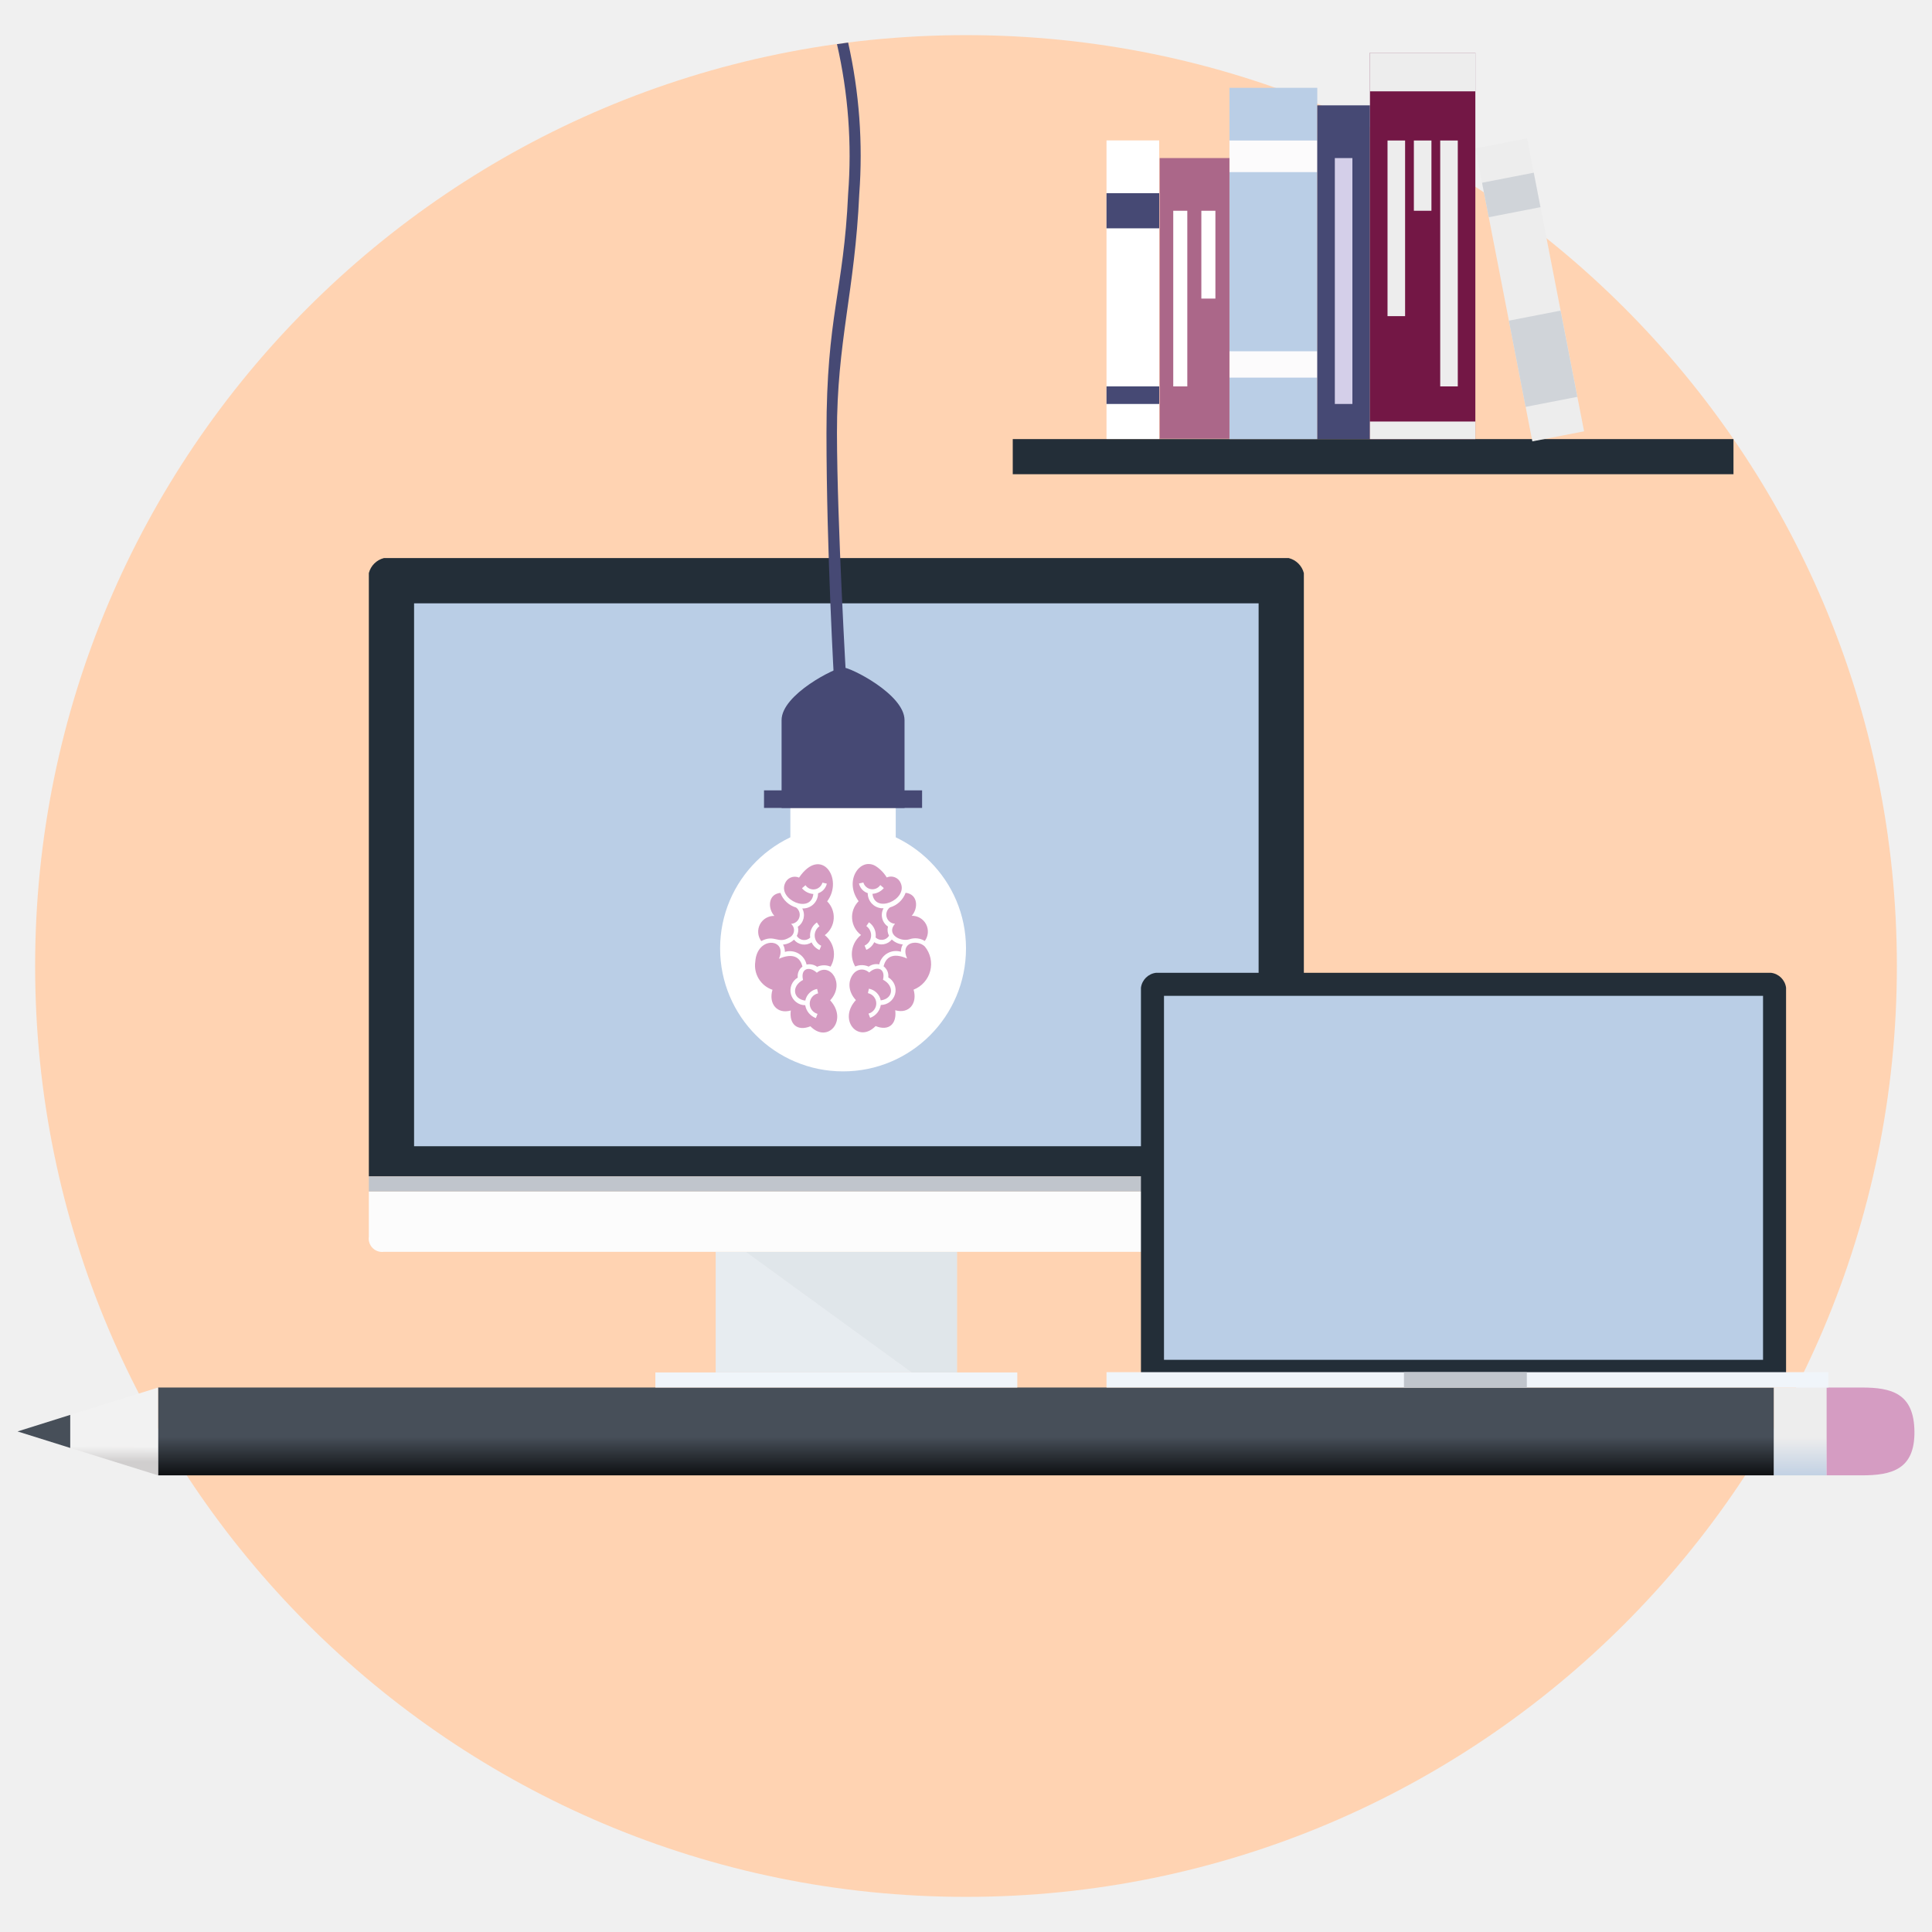
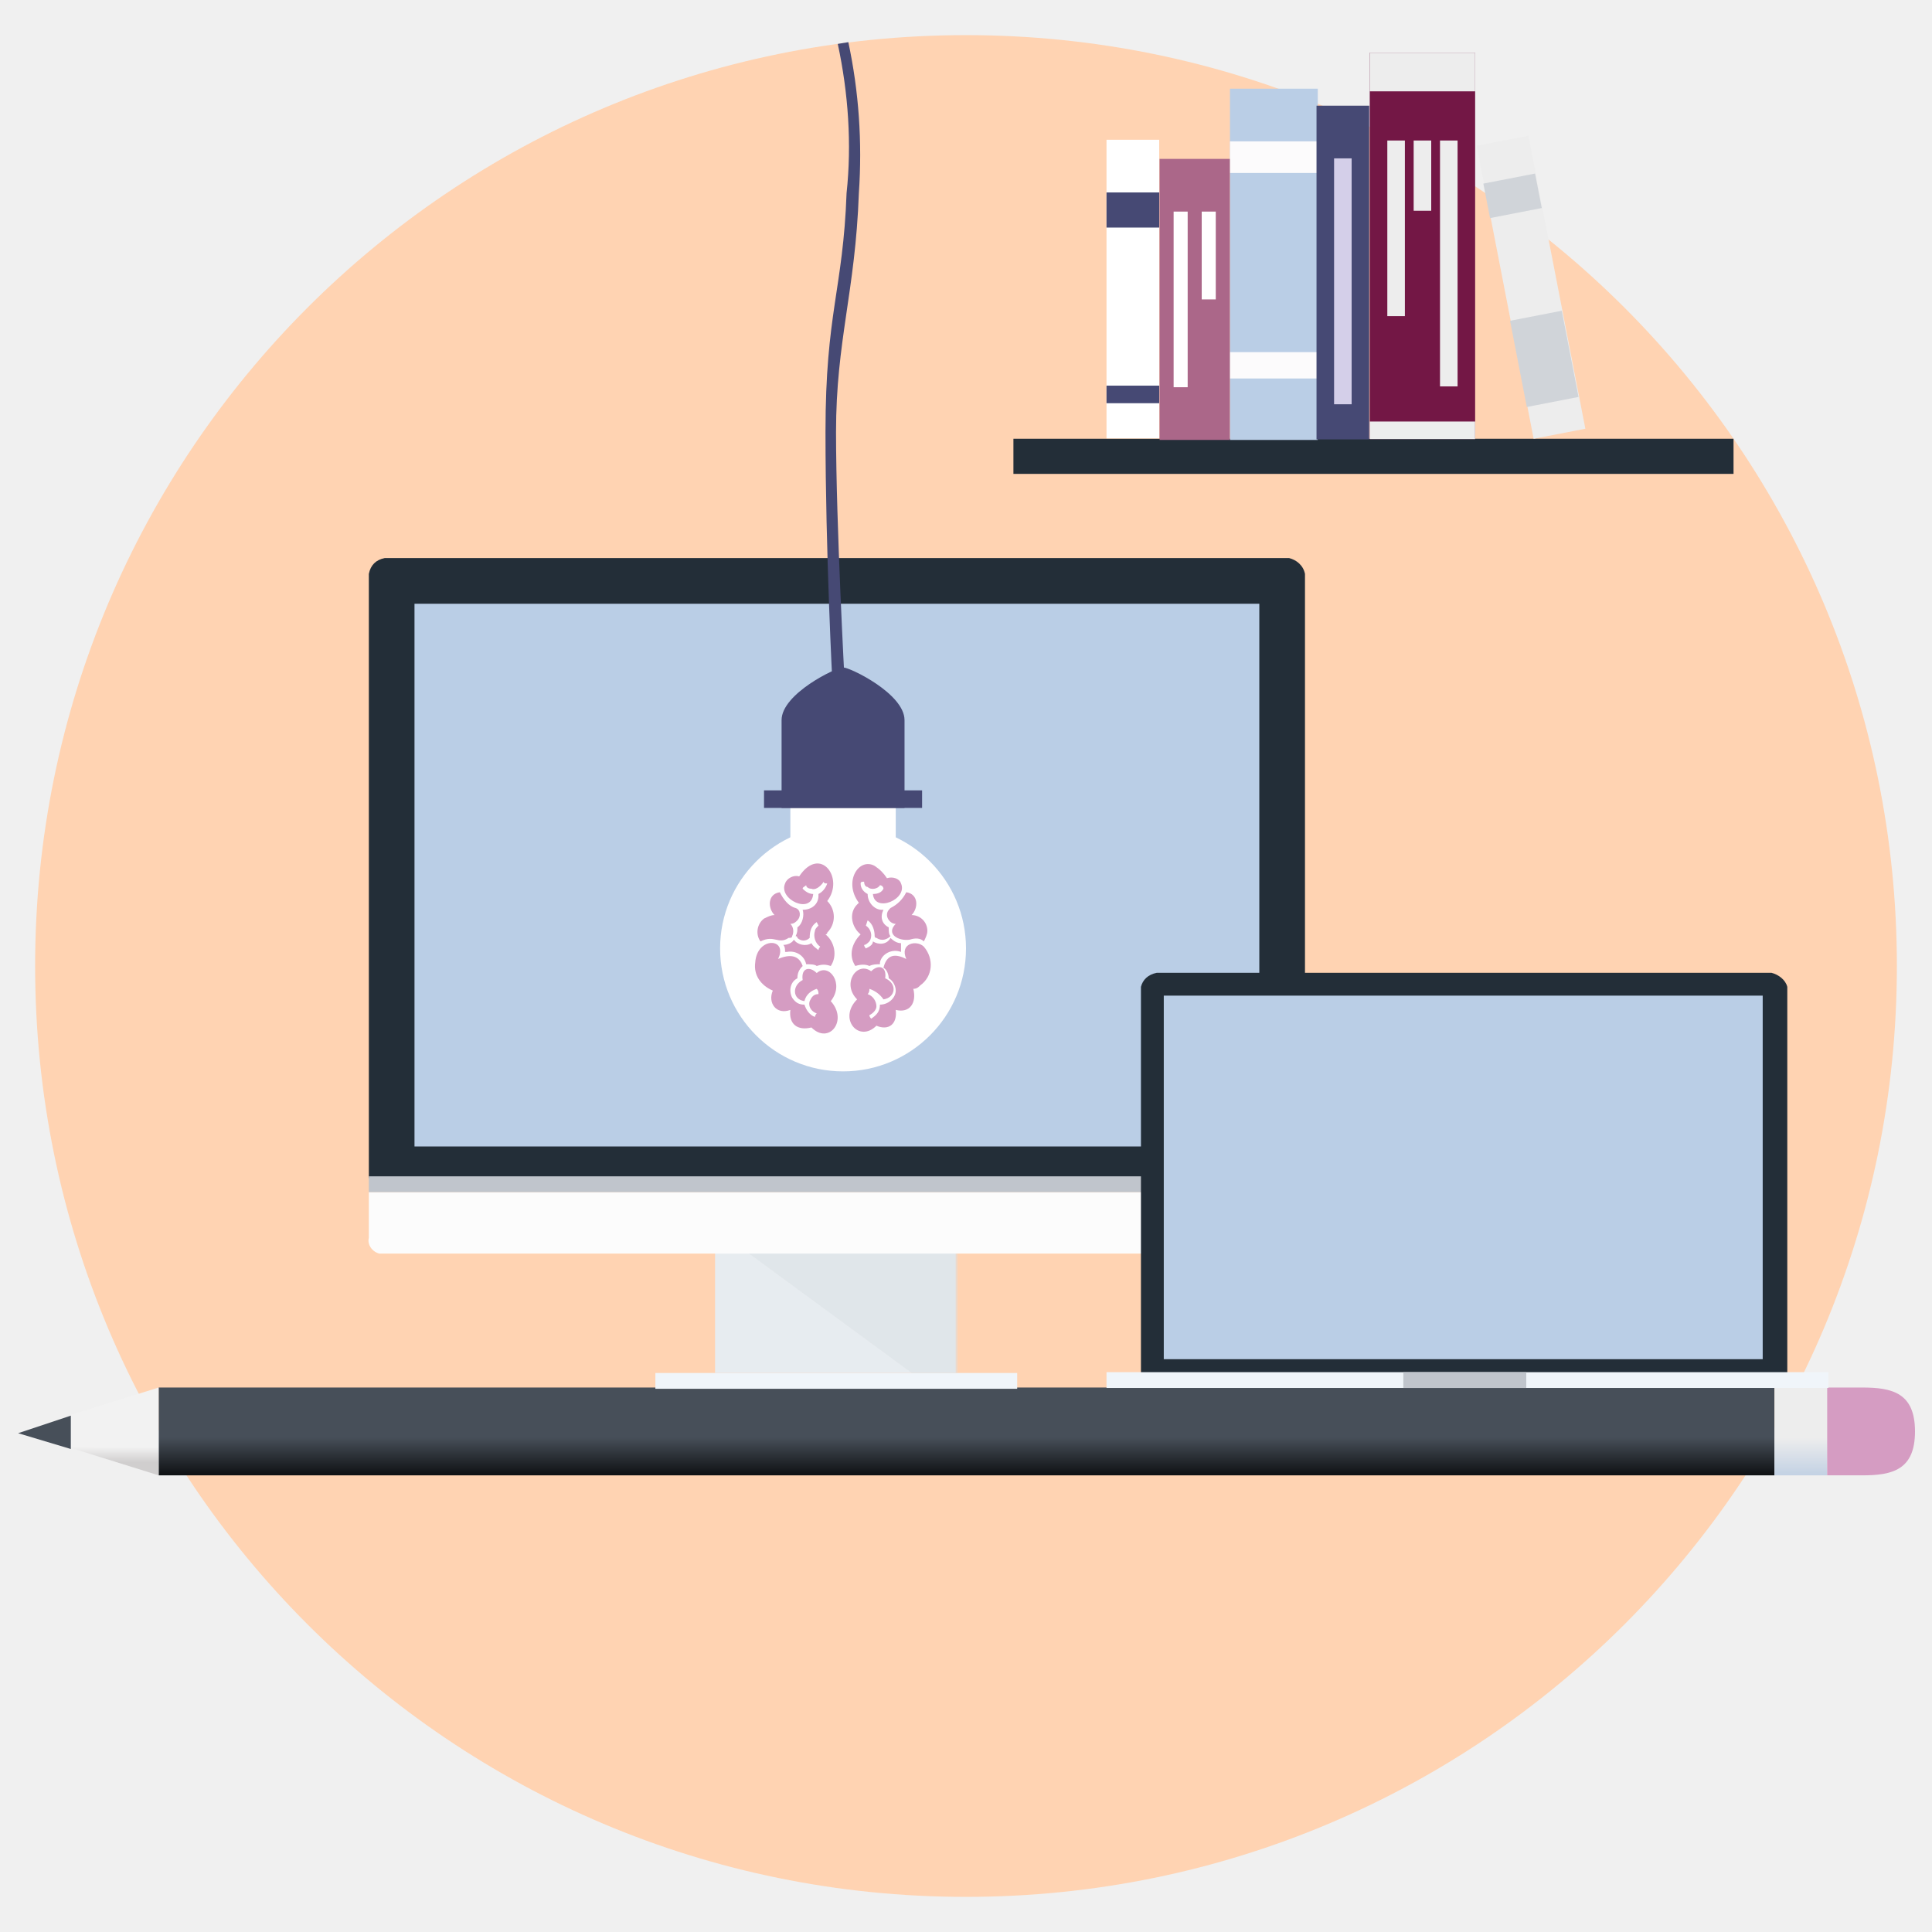
- <svg xmlns="http://www.w3.org/2000/svg" viewBox="0 0 110 110">
-   <defs>
-     <style>.a{fill:#ffd3b2;}.b{fill:none;}.c{fill:url(#a);}.d{fill:url(#b);}.e{fill:#474f59;}.f{fill:url(#c);}.g{fill:#d59cc2;}.h{fill:#f0f5fa;}.i{fill:#e7ecf0;}.j{fill:#dadfe3;opacity:0.509;}.k{fill:#fcfcfc;}.l{fill:#232e38;}.m{fill:#bacee6;}.n{fill:#c0c5cc;}.o{fill:#fff;}.p{fill:#464974;}.q{fill:#fcfbfc;}.r{fill:#d4cfe9;}.s{fill:#ededed;}.t{fill:#d0d4d9;}.u{fill:#ab6789;}.v{fill:#731745;}</style>
-     <linearGradient id="a" x1="0.5" x2="0.5" y2="1" gradientUnits="objectBoundingBox">
-       <stop offset="0" stop-color="#474f59" />
-       <stop offset="0.562" stop-color="#474f59" />
-       <stop offset="1" stop-color="#0e1012" />
-     </linearGradient>
-     <linearGradient id="b" x1="0.804" y1="0.103" x2="0.802" y2="0.846" gradientUnits="objectBoundingBox">
-       <stop offset="0" stop-color="#f2f2f2" />
-       <stop offset="0.764" stop-color="#f2f2f2" />
-       <stop offset="1" stop-color="#d0cece" />
-     </linearGradient>
-     <linearGradient id="c" x1="0.5" y1="1.178" x2="0.5" y2="0.567" gradientUnits="objectBoundingBox">
-       <stop offset="0" stop-color="#b0c5df" />
-       <stop offset="1" stop-color="#ededed" />
-     </linearGradient>
-   </defs>
+ <svg xmlns="http://www.w3.org/2000/svg" version="1.1" id="Слой_1" x="0px" y="0px" viewBox="0 0 110 110" style="enable-background:new 0 0 110 110;" xml:space="preserve">
+   <style type="text/css">
+ 	.st0{fill:#FFD3B2;}
+ 	.st1{fill:none;}
+ 	.st2{fill:url(#SVGID_1_);}
+ 	.st3{fill:url(#SVGID_2_);}
+ 	.st4{fill:#474F59;}
+ 	.st5{fill:url(#SVGID_3_);}
+ 	.st6{fill:#D59CC2;}
+ 	.st7{fill:#F0F5FA;}
+ 	.st8{fill:#E7ECF0;}
+ 	.st9{opacity:0.509;fill:#DADFE3;enable-background:new    ;}
+ 	.st10{fill:#FCFCFC;}
+ 	.st11{fill:#232E38;}
+ 	.st12{fill:#BACEE6;}
+ 	.st13{fill:#C0C5CC;}
+ 	.st14{fill:#FFFFFF;}
+ 	.st15{fill:#464974;}
+ 	.st16{fill:#FCFBFC;}
+ 	.st17{fill:#D4CFE9;}
+ 	.st18{fill:#EDEDED;}
+ 	.st19{fill:#D0D4D9;}
+ 	.st20{fill:#AB6789;}
+ 	.st21{fill:#731745;}
+ </style>
  <g transform="translate(-913 -970)">
-     <path class="a" d="M53,0A53,53,0,1,1,0,53,53,53,0,0,1,53,0Z" transform="translate(915 972)" />
-     <rect class="b" width="110" height="110" transform="translate(913 970)" />
+     <path class="st0" d="M968,972c29.3,0,53,23.7,53,53s-23.7,53-53,53s-53-23.7-53-53S938.7,972,968,972z" />
+     <rect x="913" y="970" class="st1" width="110" height="110" />
    <g transform="translate(8.332 -1)">
-       <rect class="c" width="92" height="5" transform="translate(913.668 1050)" />
-       <path class="d" d="M240.808-808.039v5l-8-2.5Z" transform="translate(672.859 1858.039)" />
-       <path class="e" d="M235.808-808.52v1.883l-3-.94Z" transform="translate(672.859 1860.077)" />
-       <rect class="f" width="3" height="5" transform="translate(1005.668 1050)" />
-       <path class="g" d="M298.481-766h-2v5h2c1.7,0,3.024-.328,3-2.5S300.176-766,298.481-766Z" transform="translate(712.187 1816)" />
+       <linearGradient id="SVGID_1_" gradientUnits="userSpaceOnUse" x1="657.885" y1="1355" x2="657.885" y2="1354" gradientTransform="matrix(92 0 0 -5 -59565.789 7825)">
+         <stop offset="0" style="stop-color:#474F59" />
+         <stop offset="0.562" style="stop-color:#474F59" />
+         <stop offset="1" style="stop-color:#0E1012" />
+       </linearGradient>
+       <rect x="913.7" y="1050" class="st2" width="92" height="5" />
+       <linearGradient id="SVGID_2_" gradientUnits="userSpaceOnUse" x1="686.42" y1="1354.898" x2="686.418" y2="1354.155" gradientTransform="matrix(8 0 0 -5 -4581.677 7825)">
+         <stop offset="0" style="stop-color:#F2F2F2" />
+         <stop offset="0.764" style="stop-color:#F2F2F2" />
+         <stop offset="1" style="stop-color:#D0CECE" />
+       </linearGradient>
+       <path class="st3" d="M913.7,1050v5l-8-2.5L913.7,1050z" />
+       <path class="st4" d="M908.7,1051.6v1.9l-3-0.9L908.7,1051.6z" />
+       <linearGradient id="SVGID_3_" gradientUnits="userSpaceOnUse" x1="738.501" y1="1353.822" x2="738.501" y2="1354.433" gradientTransform="matrix(3 0 0 -5 -1208.336 7825)">
+         <stop offset="0" style="stop-color:#B0C5DF" />
+         <stop offset="1" style="stop-color:#EDEDED" />
+       </linearGradient>
+       <rect x="1005.7" y="1050" class="st5" width="3" height="5" />
+       <path class="st6" d="M1010.7,1050h-2v5h2c1.7,0,3-0.3,3-2.5S1012.4,1050,1010.7,1050z" />
    </g>
    <g transform="translate(13 7.775)">
      <g transform="translate(937.314 1033.497)">
-         <rect class="h" width="20.607" height="0.859" transform="translate(0 6.869)" />
-         <rect class="i" width="13.738" height="6.869" transform="translate(3.435 0)" />
-         <path class="j" d="M429.772-1058.129l9.445,6.869h2.576v-6.869Z" transform="translate(-424.62 1058.129)" />
+         <rect x="0" y="6.9" class="st7" width="20.6" height="0.9" />
+         <rect x="3.4" y="0" class="st8" width="13.7" height="6.9" />
+         <path class="st9" d="M5.2,0l9.4,6.9h2.6V0H5.2z" />
      </g>
      <g transform="translate(921 994)">
-         <path class="k" d="M326.523-1075.587v2.576a.761.761,0,0,0,.859.859H378.9c.726,0,.859-.425.859-.859v-2.576Z" transform="translate(-326.523 1111.65)" />
-         <path class="l" d="M.4-.454H51.922A1.186,1.186,0,0,1,52.781.4V34.751H-.455V.4A1.186,1.186,0,0,1,.4-.454Z" transform="translate(0.455 0.454)" />
-         <rect class="m" width="48.084" height="30.911" transform="translate(2.576 2.576)" />
-         <rect class="n" width="53.236" height="0.859" transform="translate(0 35.204)" />
+         <path class="st10" d="M0,36.1v2.6c-0.1,0.4,0.2,0.8,0.6,0.9c0.1,0,0.1,0,0.2,0h51.5c0.7,0,0.9-0.4,0.9-0.9v-2.6H0z" />
+         <path class="st11" d="M0.9,0h51.5c0.4,0.1,0.8,0.4,0.9,0.9v34.4H0V0.9C0.1,0.4,0.4,0.1,0.9,0z" />
+         <rect x="2.6" y="2.6" class="st12" width="48.1" height="30.9" />
+         <rect x="0" y="35.2" class="st13" width="53.2" height="0.9" />
      </g>
    </g>
    <g transform="translate(974.915 1025.347)">
      <g transform="translate(3.046 0.04)">
-         <path class="l" d="M.4.04H35.418a.985.985,0,0,1,.854.848V22.943H-.458V.888A.985.985,0,0,1,.4.04Z" transform="translate(0.458 -0.04)" />
-         <rect class="m" width="34.107" height="20.723" transform="translate(1.312 1.312)" />
+         <path class="st11" d="M0.9,0h35c0.4,0.1,0.8,0.4,0.9,0.8v22.1H0V0.8C0.1,0.4,0.4,0.1,0.9,0z" />
+         <rect x="1.3" y="1.3" class="st12" width="34.1" height="20.7" />
      </g>
      <g transform="translate(1.085 22.778)">
-         <path class="h" d="M.758,0h41.1V.875H.758Z" transform="translate(-0.758 0)" />
-         <rect class="n" width="6.996" height="0.875" transform="translate(16.936 0)" />
+         <path class="st7" d="M0,0h41.1v0.9H0V0z" />
+         <rect x="16.9" y="0" class="st13" width="7" height="0.9" />
      </g>
    </g>
    <g transform="translate(0 -2)">
-       <circle class="o" cx="7" cy="7" r="7" transform="translate(954 1019)" />
+       <circle class="st14" cx="961" cy="1026" r="7" />
      <g transform="translate(804.471 720.487)">
        <g transform="translate(151.529 300.713)">
-           <path class="g" d="M162.023,135.7a1.274,1.274,0,0,1-.136,1.924,1.39,1.39,0,0,1,.329,1.794.944.944,0,0,0-.765.007.755.755,0,0,0-.6-.126.977.977,0,0,0-1.236-.721.821.821,0,0,0-.106-.416,1.02,1.02,0,0,0,.626-.282.744.744,0,0,0,1,.155.875.875,0,0,0,.449.434c.032-.08.064-.161.1-.241a.646.646,0,0,1-.1-1.112l-.148-.215a.9.9,0,0,0-.38.866.494.494,0,0,1-.763-.1.713.713,0,0,0,.059-.521.8.8,0,0,0,.251-1.043.854.854,0,0,0,.9-.861.755.755,0,0,0,.5-.55c-.083-.022-.166-.041-.249-.058a.539.539,0,0,1-.966.147c-.067.056-.131.114-.2.173a.934.934,0,0,0,.648.327c-.135,1.15-2,.334-1.62-.589a.6.6,0,0,1,.806-.344C161.675,132.51,162.979,134.414,162.023,135.7Zm-2.662-.481a1.35,1.35,0,0,0,.894.833.517.517,0,0,1-.291.929.465.465,0,0,1-.108.787c-.646.38-.82-.209-1.587.194a.9.9,0,0,1,.748-1.434C158.642,136.126,158.63,135.291,159.362,135.218Zm-.084,3.75c.633-.279,1.173-.225,1.338.444a.678.678,0,0,0-.267.629.844.844,0,0,0,.425,1.572.948.948,0,0,0,.607.734c.035-.079.063-.161.094-.242a.6.6,0,0,1,.033-1.167c-.019-.084-.038-.169-.056-.253a.845.845,0,0,0-.674.665c-.716-.09-.791-.83-.129-1.176-.157-.667.37-.8.786-.411.746-.627,1.635.636.758,1.571,1.034,1.119-.13,2.494-1.123,1.479-.758.305-1.219-.134-1.117-.9-.792.226-1.277-.4-1.043-1.179a1.46,1.46,0,0,1-.979-1.6C158.031,137.65,159.793,137.807,159.278,138.967Z" transform="translate(-157.927 -133.581)" />
-           <path class="g" d="M636.549,134a.6.6,0,0,1,.806.344c.376.923-1.485,1.738-1.62.589a.935.935,0,0,0,.648-.327c-.064-.059-.129-.117-.2-.173a.539.539,0,0,1-.966-.147c-.084.017-.167.036-.249.058a.755.755,0,0,0,.5.55.854.854,0,0,0,.9.861.794.794,0,0,0,.252,1.043.711.711,0,0,0,.059.521.494.494,0,0,1-.763.1.9.9,0,0,0-.38-.866l-.148.215a.646.646,0,0,1-.1,1.112c.033.08.065.16.1.241a.875.875,0,0,0,.449-.434.744.744,0,0,0,1-.155,1.02,1.02,0,0,0,.626.282.821.821,0,0,0-.106.416.977.977,0,0,0-1.236.721.755.755,0,0,0-.6.126.945.945,0,0,0-.765-.007,1.39,1.39,0,0,1,.329-1.794,1.274,1.274,0,0,1-.136-1.924c-.849-1.141.059-2.5.94-2.017A1.992,1.992,0,0,1,636.549,134Zm1.419,2.183a.9.9,0,0,1,.748,1.434,1.025,1.025,0,0,0-.882-.094c-.523.156-1.331-.3-.813-.887a.517.517,0,0,1-.291-.929,1.345,1.345,0,0,0,.894-.833C638.347,134.952,638.347,135.783,637.967,136.187Zm.108,4.2c.233.778-.25,1.406-1.044,1.179.1.771-.363,1.208-1.116.9-1,1.021-2.151-.367-1.123-1.479-.878-.936.01-2.2.758-1.571.411-.385.944-.261.786.411.659.344.59,1.085-.129,1.176a.845.845,0,0,0-.674-.665c-.019.084-.037.169-.056.253a.6.6,0,0,1,.033,1.166c.032.081.059.163.094.242a.948.948,0,0,0,.607-.734.844.844,0,0,0,.425-1.572.677.677,0,0,0-.267-.629c.165-.671.705-.723,1.338-.444-.417-.937.581-1.1,1.007-.686A1.567,1.567,0,0,1,638.076,140.39Z" transform="translate(-629.062 -133.242)" />
+           <path class="st6" d="M4.1,2.1c0.5,0.5,0.5,1.3,0,1.8C4.1,4,4,4,4,4c0.5,0.4,0.7,1.2,0.3,1.8C4,5.7,3.8,5.7,3.5,5.8      C3.4,5.7,3.1,5.7,2.9,5.7C2.8,5.2,2.3,4.9,1.8,5c0,0,0,0-0.1,0c0-0.1,0-0.3-0.1-0.4c0.2,0,0.5-0.1,0.6-0.3      c0.2,0.3,0.7,0.4,1,0.2c0.1,0.2,0.3,0.3,0.4,0.4c0-0.1,0.1-0.2,0.1-0.2C3.4,4.5,3.3,4.1,3.4,3.8c0-0.1,0.1-0.2,0.2-0.3L3.5,3.3      C3.2,3.5,3.1,3.8,3.1,4.2c-0.2,0.2-0.5,0.2-0.7,0c0,0,0-0.1-0.1-0.1c0.1-0.2,0.1-0.3,0.1-0.5c0.3-0.2,0.4-0.7,0.3-1      c0.5,0,0.9-0.3,0.9-0.8c0,0,0,0,0-0.1C3.8,1.6,4,1.4,4.1,1.1c-0.1,0-0.2,0-0.2-0.1C3.7,1.3,3.4,1.5,3.2,1.4      C3,1.4,2.9,1.3,2.9,1.2C2.8,1.3,2.7,1.3,2.7,1.4c0.2,0.2,0.4,0.3,0.6,0.3C3.2,2.9,1.3,2,1.7,1.1c0.1-0.3,0.5-0.5,0.8-0.4      c0,0,0,0,0,0C3.7-1.1,5.1,0.8,4.1,2.1z M1.4,1.6C1.6,2,1.9,2.4,2.3,2.5C2.6,2.6,2.6,3,2.4,3.2C2.3,3.3,2.2,3.4,2,3.4      c0.2,0.2,0.2,0.5,0.1,0.7c0,0.1-0.1,0.1-0.2,0.1C1.3,4.6,1.1,4,0.3,4.4C0,4,0.1,3.4,0.5,3.1C0.7,3,0.9,2.9,1.1,2.9      C0.7,2.5,0.7,1.7,1.4,1.6L1.4,1.6z M1.3,5.4C2,5.1,2.5,5.2,2.7,5.8C2.5,6,2.4,6.2,2.4,6.5C2,6.7,1.9,7.2,2.1,7.6      C2.3,7.9,2.5,8,2.8,8c0.1,0.3,0.3,0.6,0.6,0.7c0-0.1,0.1-0.2,0.1-0.2C3.2,8.4,3,8.1,3.1,7.8c0.1-0.2,0.2-0.4,0.5-0.4      c0-0.1,0-0.2-0.1-0.3C3.2,7.2,2.9,7.4,2.8,7.8C2.1,7.7,2.1,6.9,2.7,6.6C2.6,5.9,3.1,5.8,3.5,6.2c0.7-0.6,1.6,0.6,0.8,1.6      c1,1.1-0.1,2.5-1.1,1.5C2.4,9.5,1.9,9.1,2,8.3C1.2,8.6,0.7,7.9,1,7.2C0.3,6.9-0.1,6.3,0,5.6C0.1,4.1,1.9,4.2,1.3,5.4L1.3,5.4z" />
+           <path class="st6" d="M7.5,0.8c0.3-0.1,0.7,0,0.8,0.3c0,0,0,0,0,0C8.7,2,6.8,2.8,6.7,1.7c0.3,0,0.5-0.1,0.6-0.3      C7.3,1.3,7.2,1.2,7.1,1.2C7,1.4,6.6,1.5,6.4,1.3C6.3,1.3,6.2,1.2,6.2,1c-0.1,0-0.2,0-0.2,0.1C6,1.4,6.2,1.6,6.4,1.7      c0,0.5,0.4,0.9,0.8,0.9c0,0,0,0,0.1,0c-0.2,0.4-0.1,0.8,0.3,1c0,0.2,0,0.4,0.1,0.5C7.5,4.3,7.2,4.4,6.9,4.2c0,0-0.1,0-0.1-0.1      c0-0.3-0.1-0.7-0.4-0.9L6.3,3.5c0.3,0.2,0.4,0.6,0.2,0.9C6.4,4.5,6.3,4.6,6.2,4.6c0,0.1,0.1,0.2,0.1,0.2      c0.2-0.1,0.4-0.2,0.4-0.4c0.3,0.2,0.8,0.2,1-0.2c0.2,0.2,0.4,0.3,0.6,0.3C8.3,4.7,8.3,4.8,8.3,5C7.8,4.8,7.2,5.1,7.1,5.6      c0,0,0,0,0,0.1c-0.2,0-0.4,0-0.6,0.1c-0.2-0.1-0.5-0.1-0.8,0C5.3,5.2,5.5,4.5,6,4C5.5,3.6,5.3,2.8,5.8,2.3c0,0,0.1-0.1,0.1-0.1      C5,1,5.9-0.4,6.8,0.1C7.1,0.3,7.3,0.5,7.5,0.8z M8.9,2.9c0.5,0,0.9,0.4,0.9,0.9c0,0.2-0.1,0.4-0.2,0.6C9.4,4.2,9.1,4.2,8.8,4.3      C8.2,4.4,7.4,4,8,3.4c-0.3,0-0.5-0.3-0.5-0.5c0-0.2,0.1-0.3,0.2-0.4C8.1,2.3,8.4,2,8.6,1.6C9.3,1.7,9.3,2.5,8.9,2.9L8.9,2.9z       M9,7.1c0.2,0.8-0.2,1.4-1,1.2c0.1,0.8-0.4,1.2-1.1,0.9c-1,1-2.2-0.4-1.1-1.5c-0.9-0.9,0-2.2,0.8-1.6c0.4-0.4,0.9-0.3,0.8,0.4      c0.7,0.3,0.6,1.1-0.1,1.2C7.1,7.4,6.8,7.2,6.5,7.1c0,0.1,0,0.2-0.1,0.3c0.3,0.1,0.5,0.4,0.5,0.7c0,0.2-0.2,0.4-0.4,0.5      c0,0.1,0.1,0.2,0.1,0.2C6.9,8.6,7.1,8.4,7.1,8C7.6,8,8,7.6,8,7.2c0-0.3-0.2-0.6-0.4-0.7c0-0.2-0.1-0.5-0.3-0.6      C7.5,5.1,8,5.1,8.6,5.4c-0.4-0.9,0.6-1.1,1-0.7c0.6,0.7,0.5,1.7-0.2,2.2C9.3,7,9.2,7.1,9,7.1L9,7.1z" />
        </g>
      </g>
-       <rect class="o" width="6" height="3" transform="translate(958 1017)" />
-       <rect class="p" width="9" height="1" transform="translate(956.5 1017)" />
-       <path class="p" d="M239-798v-5c0-1.46,3.069-3,3.5-3s3.5,1.54,3.5,3v5Z" transform="translate(718.5 1816)" />
-       <path class="p" d="M.154.513.789.424a29.365,29.365,0,0,1,.634,8.615c-.25,5.551-1.277,8.43-1.27,13.61S.695,37,.695,37H0s-.444-7.646-.444-14.352S.539,14.592.789,9.039A28.372,28.372,0,0,0,.154.513Z" transform="translate(960.5 974)" />
+       <rect x="958" y="1017" class="st14" width="6" height="3" />
+       <rect x="956.5" y="1017" class="st15" width="9" height="1" />
+       <path class="st15" d="M957.5,1018v-5c0-1.5,3.1-3,3.5-3c0.4,0,3.5,1.5,3.5,3v5H957.5z" />
+       <path class="st15" d="M960.7,974.5l0.6-0.1c0.6,2.8,0.8,5.7,0.6,8.6c-0.2,5.6-1.3,8.4-1.3,13.6c0,5.2,0.5,14.4,0.5,14.4h-0.7    c0,0-0.4-7.6-0.4-14.4s1-8.1,1.2-13.6C961.5,980.2,961.3,977.3,960.7,974.5z" />
    </g>
    <g transform="translate(964 905.781)">
-       <path class="l" d="M42.035,342.648H1v-2H42.035Z" transform="translate(5.662 -251.429)" />
+       <path class="st11" d="M47.7,91.2h-41v-2h41V91.2z" />
      <g transform="translate(19.429 63.668)">
-         <path class="m" d="M111.571,90.673v20h5v-20Z" transform="translate(-112 -85.122)" />
-         <rect class="q" width="5" height="1.8" transform="translate(-0.429 8.551)" />
-         <rect class="q" width="5" height="1.5" transform="translate(-0.429 20.551)" />
+         <path class="st12" d="M-0.4,5.6v20h5v-20H-0.4z" />
+         <rect x="-0.4" y="8.6" class="st16" width="5" height="1.8" />
+         <rect x="-0.4" y="20.6" class="st16" width="5" height="1.5" />
      </g>
      <g transform="translate(23.857 62.736)">
-         <path class="p" d="M224.143,91.7v19h3v-19Z" transform="translate(-224 -84.219)" />
-         <rect class="r" width="1" height="14" transform="translate(1.143 10.483)" />
+         <path class="st15" d="M0.1,7.5v19h3v-19H0.1z" />
+         <rect x="1.1" y="10.5" class="st17" width="1" height="14" />
      </g>
      <g transform="translate(35.208 62.523) rotate(-11)">
-         <path class="s" d="M343.9,84.425v17h3v-17Z" transform="translate(-348 -74.894)" />
-         <rect class="t" width="3" height="2" transform="translate(-4.102 11.53)" />
-         <rect class="t" width="3" height="5" transform="translate(-4.102 19.53)" />
+         <path class="st18" d="M-4,9.4l0,17h3l0-17H-4z" />
+         <rect x="-4" y="11.5" transform="matrix(-1 2.500077e-06 -2.500077e-06 -1 -5.0386 25.0921)" class="st19" width="3" height="2" />
+         <rect x="-4" y="19.5" transform="matrix(-1 2.500077e-06 -2.500077e-06 -1 -5.036 44.0496)" class="st19" width="3" height="5" />
      </g>
      <g transform="translate(15.321 71.866)">
-         <path class="u" d="M80,109.219V125.2c0,.035-.06,0,0,0h3.973V109.219Z" transform="translate(-80.294 -107.866)" />
-         <rect class="o" width="0.8" height="10" transform="translate(0.479 4.353)" />
-         <rect class="o" width="0.8" height="5" transform="translate(2.079 4.353)" />
+         <path class="st20" d="M-0.3,1.4v16c0,0-0.1,0,0,0h4v-16H-0.3z" />
+         <rect x="0.5" y="4.4" class="st14" width="0.8" height="10" />
+         <rect x="2.1" y="4.4" class="st14" width="0.8" height="5" />
      </g>
      <g transform="translate(31.388 60.219)">
-         <path class="v" d="M287.612,60.986v22h6v-22Z" transform="translate(-292 -53.986)" />
-         <path class="s" d="M0-.211H6v2.2H0Z" transform="translate(-4.388 7.211)" />
-         <rect class="s" width="6" height="1" transform="translate(-4.388 28)" />
-         <rect class="s" width="1" height="10" transform="translate(-3.388 12)" />
-         <rect class="s" width="1" height="4" transform="translate(-1.888 12)" />
-         <rect class="s" width="1" height="14" transform="translate(-0.388 12)" />
+         <path class="st21" d="M-4.4,7v22h6V7H-4.4z" />
+         <path class="st18" d="M-4.4,7h6v2.2h-6V7z" />
+         <rect x="-4.4" y="28" class="st18" width="6" height="1" />
+         <rect x="-3.4" y="12" class="st18" width="1" height="10" />
+         <rect x="-1.9" y="12" class="st18" width="1" height="4" />
+         <rect x="-0.4" y="12" class="st18" width="1" height="14" />
      </g>
      <g transform="translate(-7 -0.424)">
-         <path class="o" d="M255.878,117.5v17h3v-17Z" transform="translate(-236.878 -44.862)" />
-         <rect class="p" width="3" height="2" transform="translate(19 75.643)" />
-         <rect class="p" width="3" height="1" transform="translate(19 86.643)" />
+         <path class="st14" d="M19,72.6v17h3v-17H19z" />
+         <rect x="19" y="75.6" class="st15" width="3" height="2" />
+         <rect x="19" y="86.6" class="st15" width="3" height="1" />
      </g>
    </g>
  </g>
</svg>
